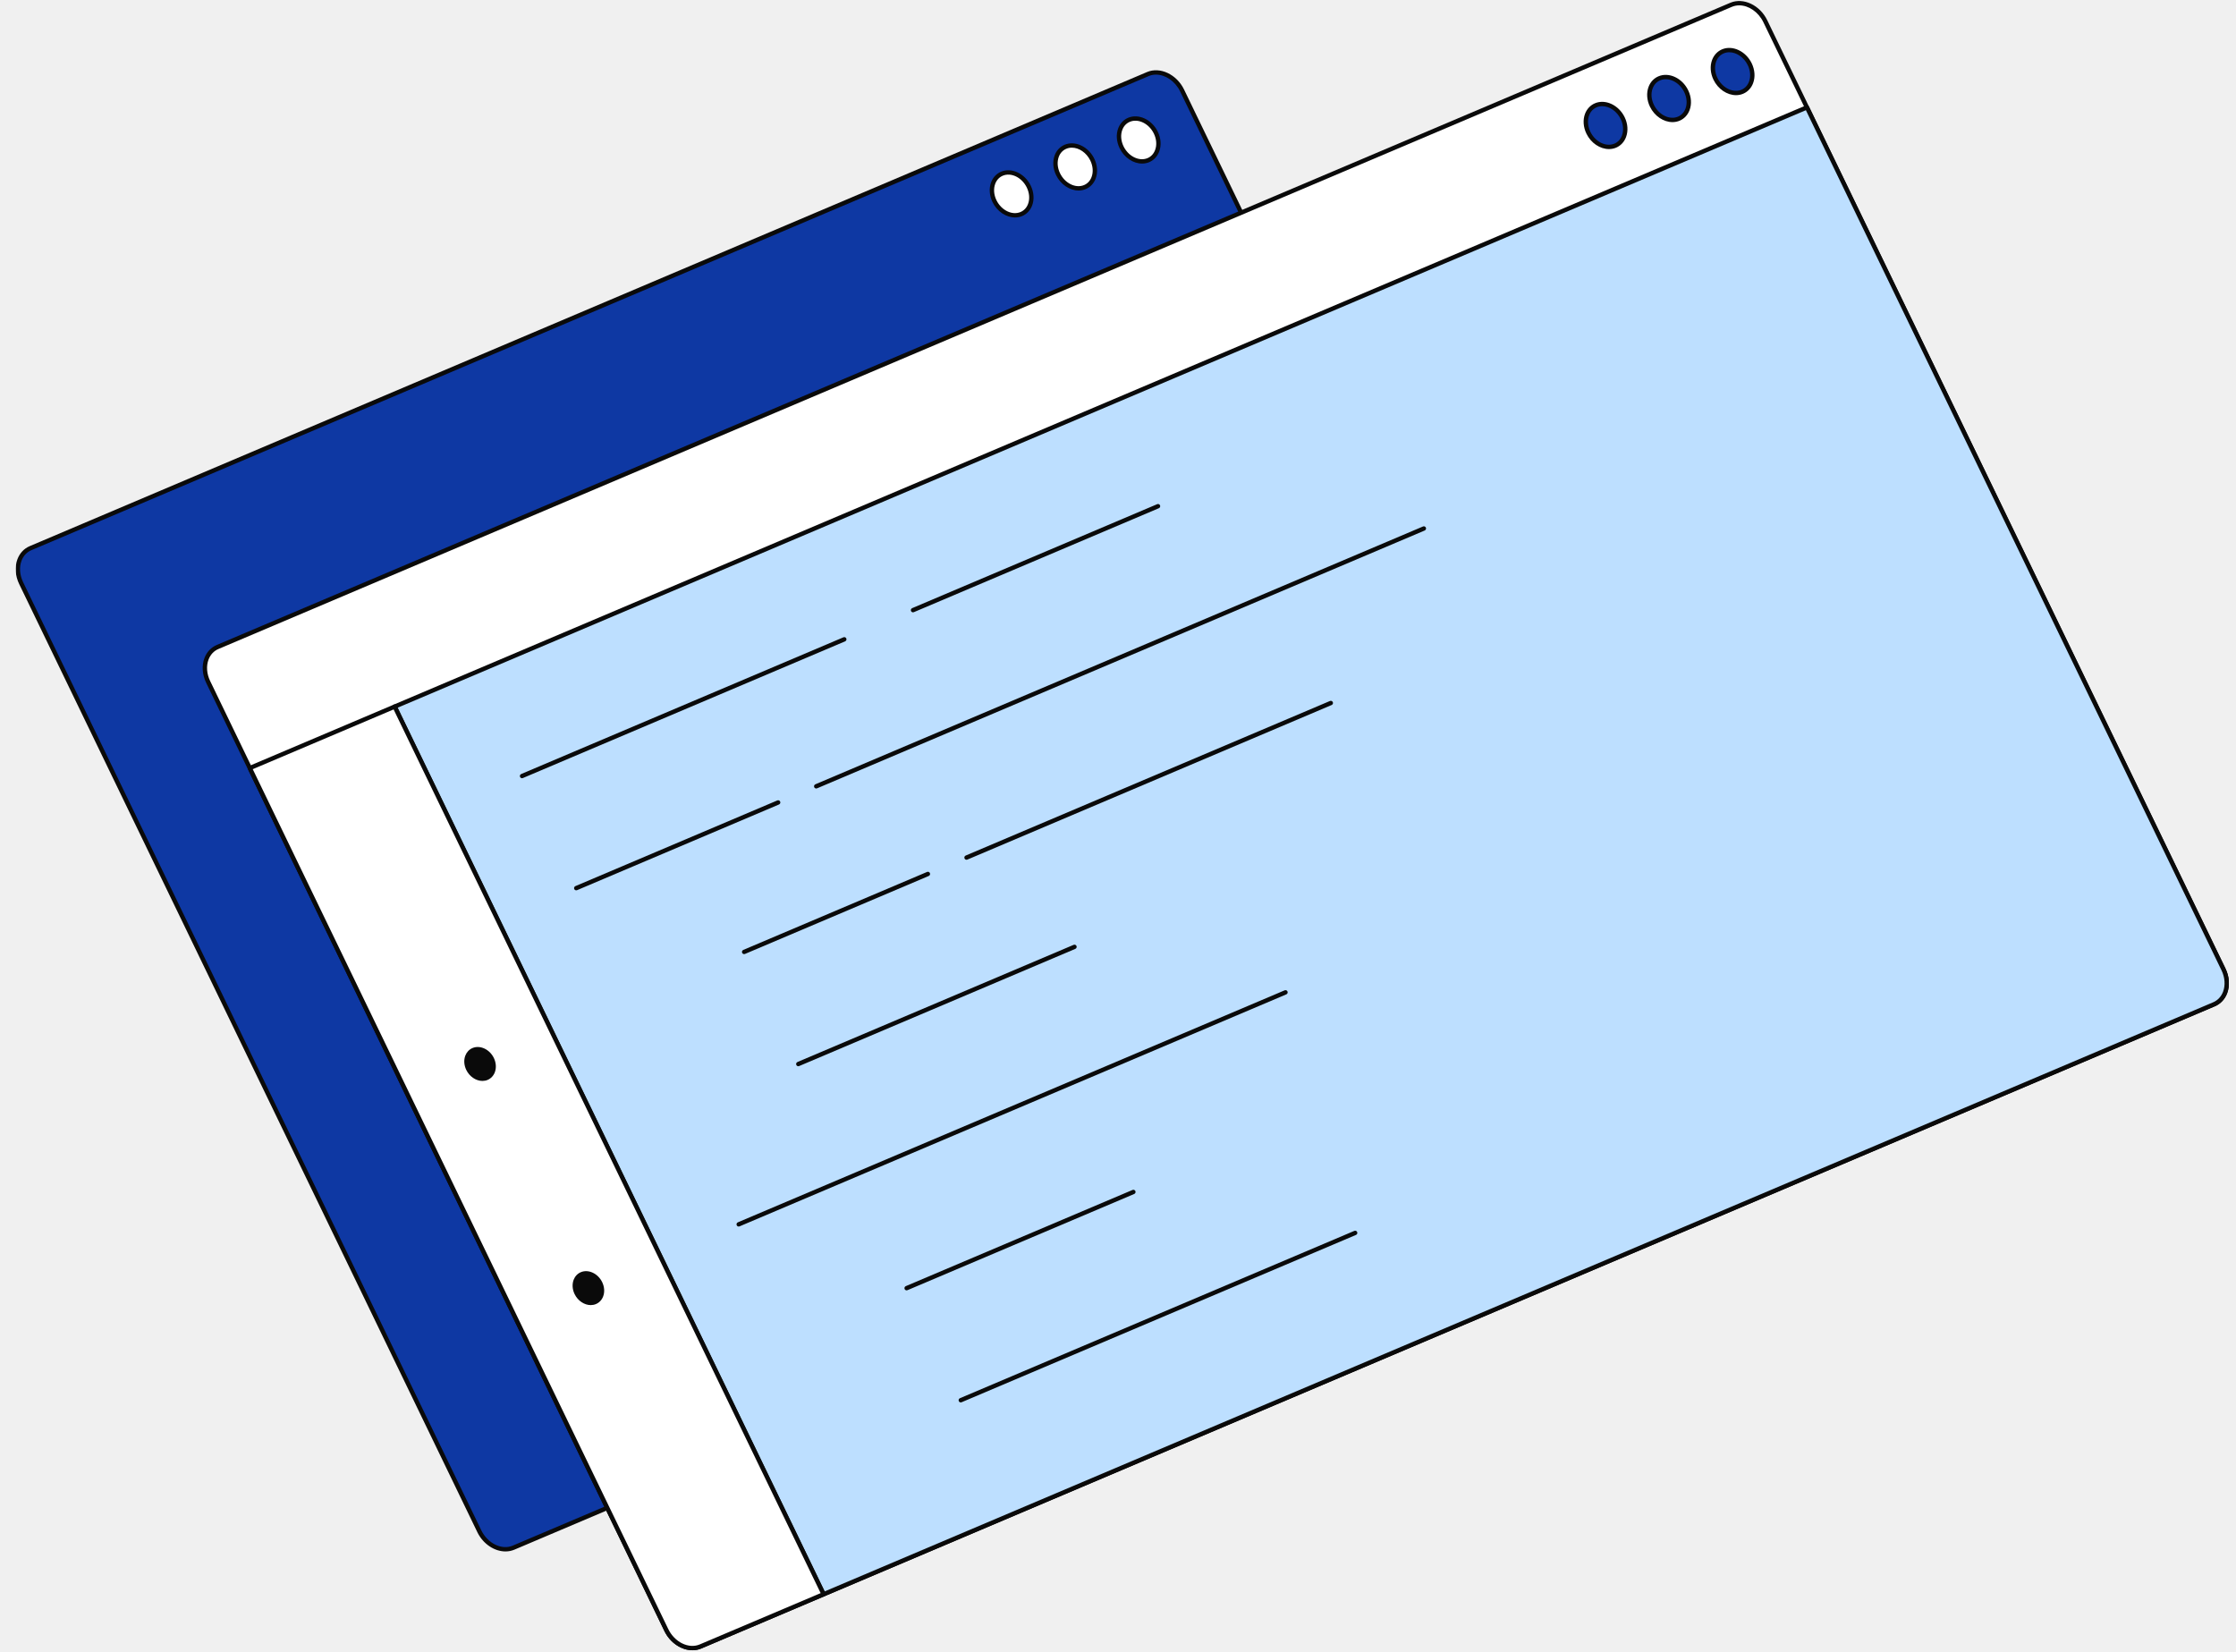
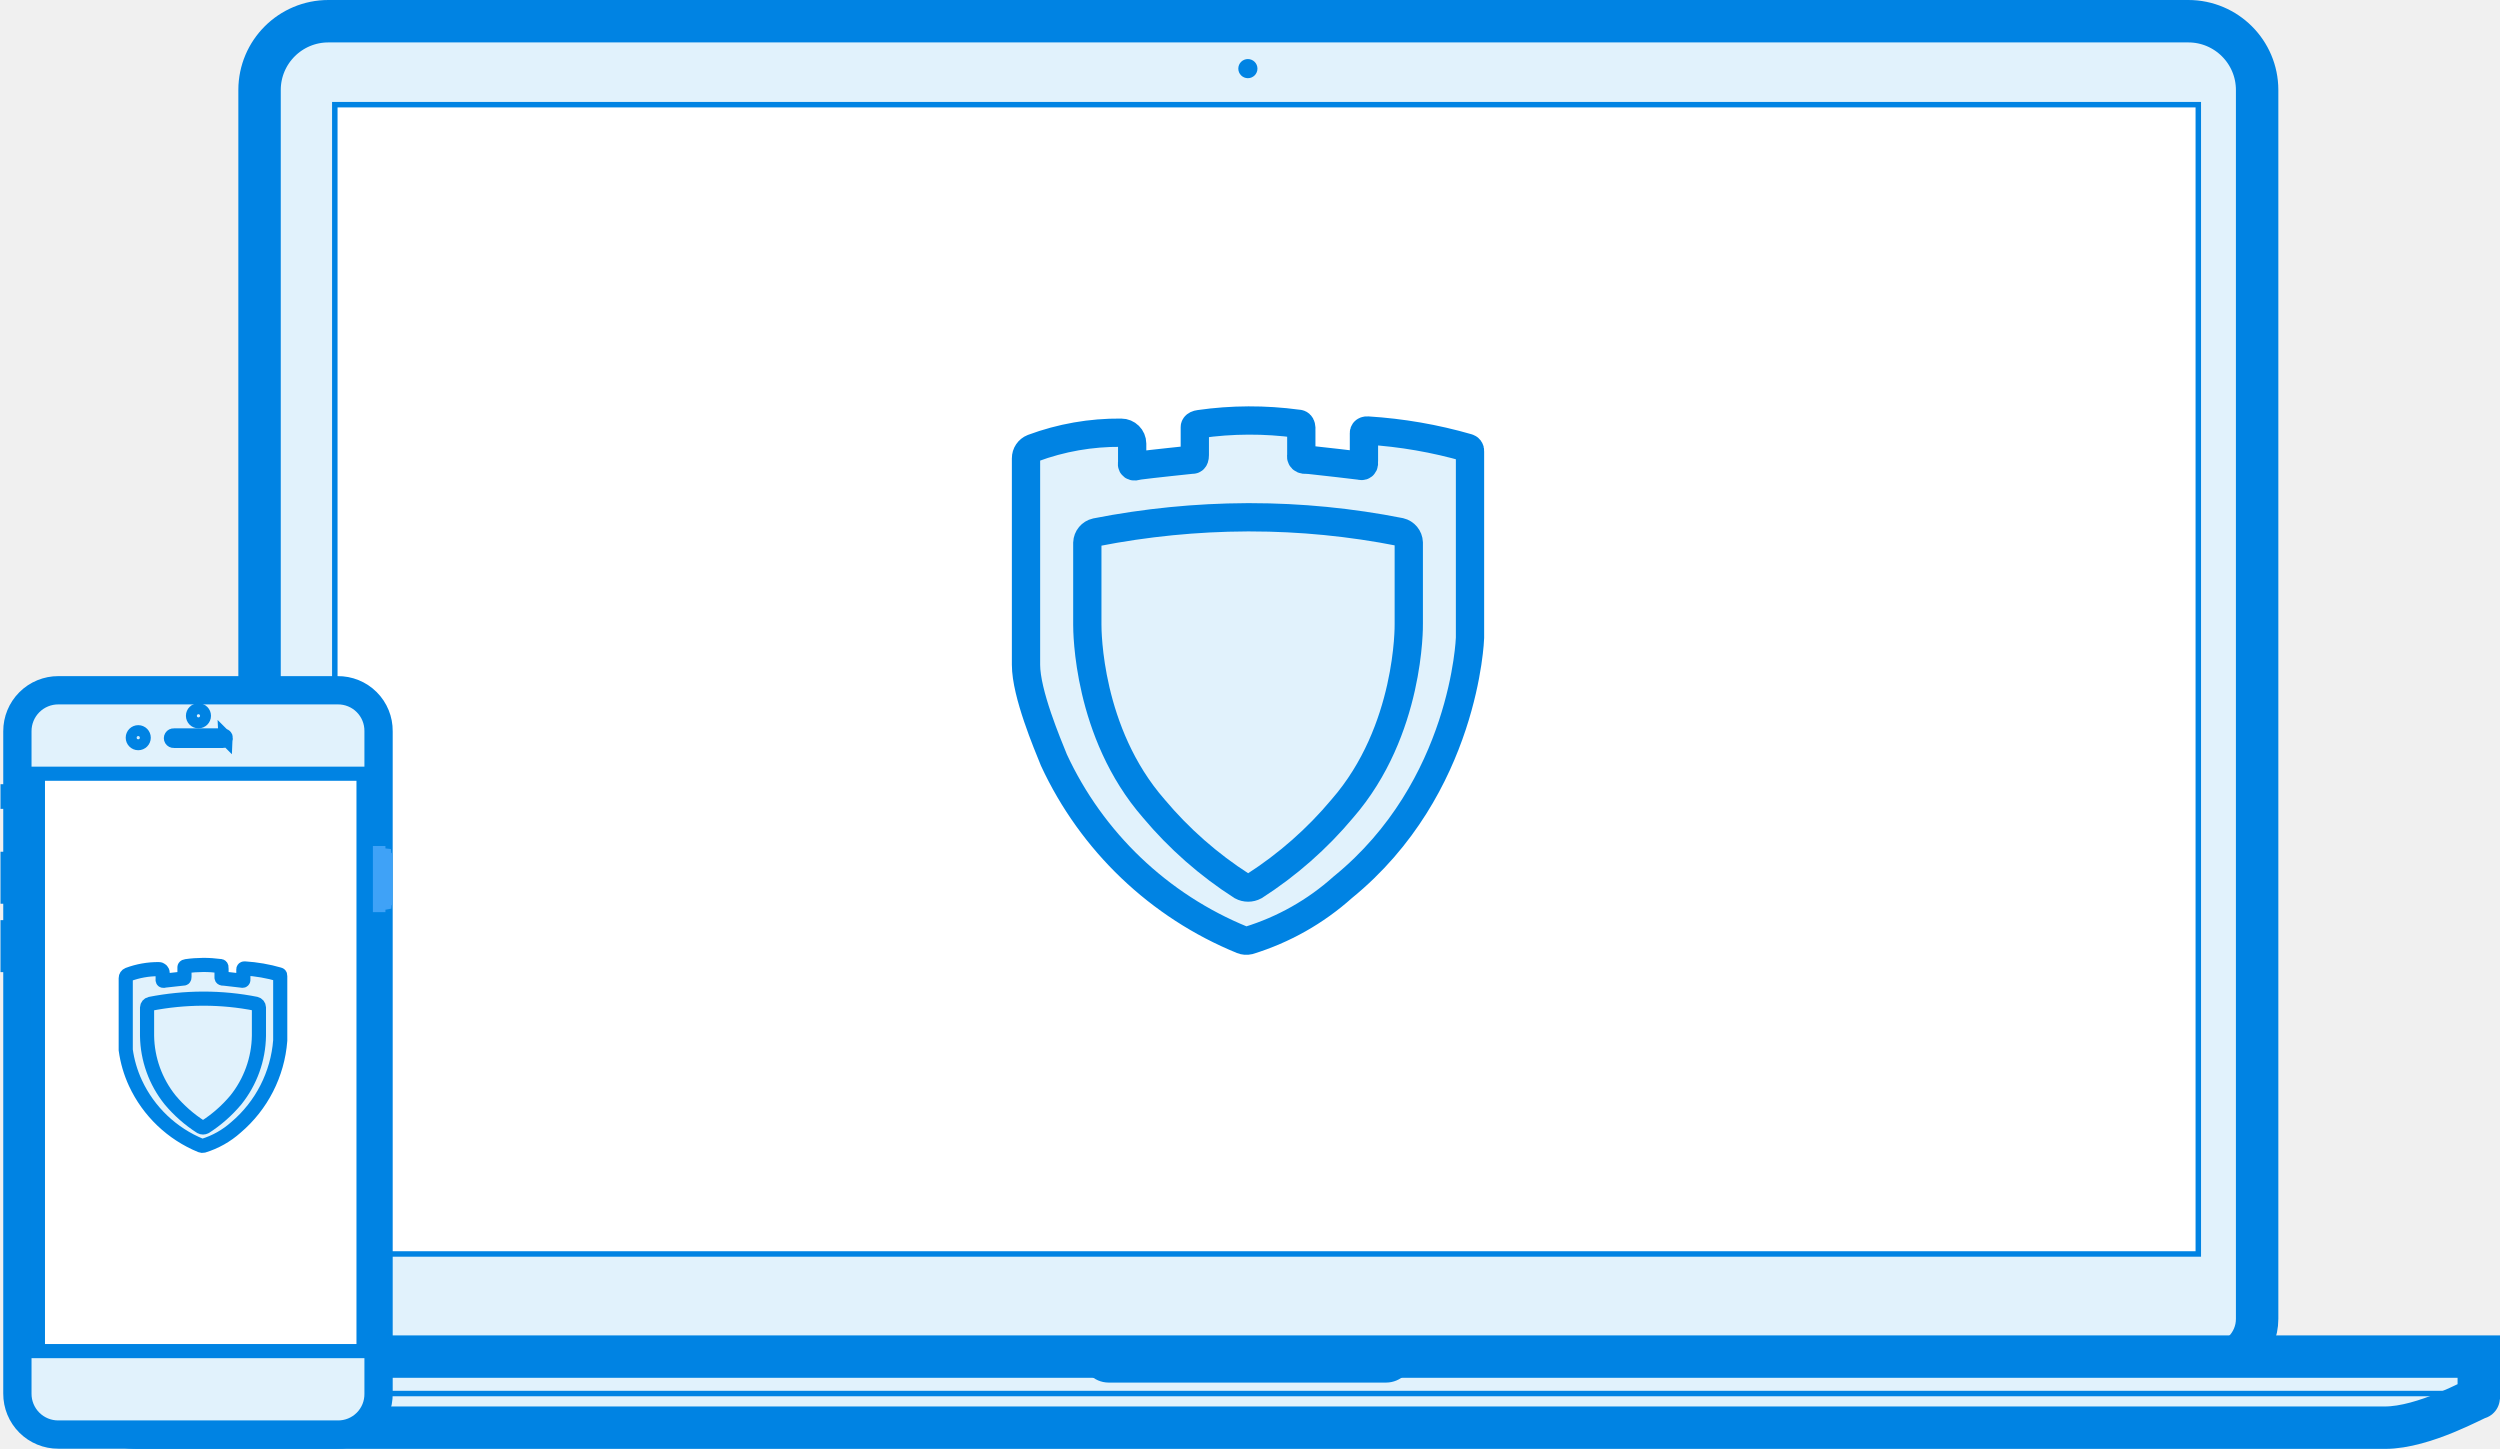
- <svg xmlns="http://www.w3.org/2000/svg" width="130" height="96" viewBox="0 0 130 96" fill="none">
-   <g clip-path="url(#clip0_40000788_5144)">
-     <mask id="mask0_40000788_5144" style="mask-type:luminance" maskUnits="userSpaceOnUse" x="0" y="0" width="130" height="96">
-       <path d="M129.589 0H0.911V96H129.589V0Z" fill="white" />
-     </mask>
-     <g mask="url(#mask0_40000788_5144)">
-       <path d="M66.737 4.305L1.775 31.868C1.076 32.165 0.831 33.076 1.229 33.901L27.866 89.021C28.265 89.846 29.157 90.274 29.856 89.978L35.307 87.664L72.16 12.365L68.727 5.262C68.329 4.437 67.439 4.008 66.737 4.305Z" fill="#0E38A3" />
-       <path d="M29.387 90.198C28.75 90.198 28.086 89.768 27.752 89.077L1.115 33.956C0.885 33.479 0.848 32.952 1.014 32.511C1.146 32.16 1.398 31.89 1.725 31.752L66.688 4.188C67.448 3.866 68.415 4.323 68.842 5.207L72.275 12.31C72.291 12.345 72.291 12.386 72.274 12.421L35.422 87.721C35.408 87.748 35.386 87.77 35.357 87.782L29.906 90.095C29.74 90.165 29.565 90.198 29.387 90.198ZM67.21 4.338C67.065 4.338 66.922 4.365 66.787 4.423L1.825 31.986C1.559 32.099 1.361 32.311 1.252 32.6C1.11 32.977 1.144 33.431 1.344 33.846L27.981 88.966C28.35 89.73 29.169 90.131 29.806 89.861L35.215 87.566L72.019 12.365L68.613 5.317C68.322 4.715 67.751 4.338 67.21 4.338Z" fill="#0A0A0A" />
-       <path d="M129.272 56.356L105.054 6.242L102.634 1.233C102.235 0.408 101.344 -0.018 100.645 0.279L72.16 12.365L12.651 37.614C11.95 37.911 11.703 38.819 12.102 39.644L14.523 44.654L26.924 70.317L35.307 87.665L38.74 94.768C39.137 95.59 40.029 96.018 40.731 95.721L47.884 92.686L128.725 58.385C129.424 58.089 129.669 57.178 129.272 56.356Z" fill="white" />
-       <path d="M40.26 95.942C39.622 95.942 38.959 95.513 38.626 94.823L11.988 39.7C11.758 39.224 11.721 38.699 11.886 38.259C12.019 37.907 12.273 37.637 12.601 37.497L100.596 0.162C101.356 -0.16 102.322 0.295 102.748 1.178L129.386 56.301C129.616 56.776 129.653 57.302 129.487 57.743C129.355 58.094 129.102 58.364 128.775 58.503L40.781 95.838C40.614 95.909 40.438 95.942 40.26 95.942ZM101.119 0.312C100.973 0.312 100.83 0.339 100.695 0.396L12.701 37.731C12.433 37.845 12.233 38.059 12.124 38.349C11.983 38.724 12.017 39.176 12.217 39.589L38.855 94.713C39.223 95.475 40.042 95.875 40.681 95.604L128.675 58.269C128.938 58.157 129.141 57.939 129.249 57.654C129.39 57.277 129.357 56.825 129.157 56.412L102.519 1.288C102.229 0.688 101.659 0.312 101.119 0.312Z" fill="#0A0A0A" />
-       <path d="M58.25 10.1C57.7 10.333 57.506 11.047 57.819 11.695C58.132 12.342 58.832 12.677 59.383 12.443C59.933 12.21 60.126 11.497 59.812 10.849C59.499 10.201 58.801 9.866 58.25 10.1Z" fill="white" />
-       <path d="M59.013 12.643C58.502 12.643 57.971 12.301 57.704 11.749C57.521 11.37 57.491 10.949 57.624 10.596C57.731 10.313 57.935 10.095 58.201 9.982C58.811 9.723 59.586 10.087 59.927 10.793C60.111 11.174 60.141 11.594 60.008 11.947C59.902 12.23 59.697 12.447 59.433 12.56C59.299 12.617 59.157 12.643 59.013 12.643ZM58.3 10.216C58.097 10.303 57.945 10.465 57.862 10.686C57.754 10.974 57.78 11.321 57.933 11.639C58.216 12.225 58.845 12.533 59.333 12.326C59.536 12.24 59.687 12.078 59.77 11.858C59.878 11.57 59.852 11.222 59.698 10.904C59.415 10.318 58.788 10.009 58.3 10.216Z" fill="#0A0A0A" />
-       <path d="M61.944 8.532C61.394 8.766 61.202 9.479 61.514 10.127C61.827 10.774 62.526 11.11 63.076 10.876C63.627 10.642 63.819 9.929 63.506 9.282C63.193 8.634 62.494 8.299 61.944 8.532Z" fill="white" />
-       <path d="M62.708 11.077C62.198 11.077 61.667 10.734 61.4 10.182C61.216 9.801 61.187 9.381 61.319 9.028C61.425 8.745 61.63 8.528 61.895 8.416C62.505 8.157 63.279 8.52 63.621 9.226C63.805 9.607 63.834 10.028 63.702 10.381C63.595 10.664 63.391 10.881 63.126 10.993C62.993 11.05 62.851 11.077 62.708 11.077ZM62.316 8.585C62.206 8.585 62.097 8.606 61.994 8.65C61.791 8.736 61.64 8.897 61.557 9.117C61.449 9.405 61.475 9.753 61.629 10.071C61.912 10.657 62.539 10.966 63.027 10.759C63.23 10.673 63.381 10.511 63.463 10.291C63.572 10.003 63.545 9.655 63.392 9.337C63.168 8.875 62.731 8.585 62.316 8.585Z" fill="#0A0A0A" />
-       <path d="M65.636 6.965C65.086 7.199 64.894 7.912 65.207 8.559C65.52 9.207 66.219 9.542 66.769 9.309C67.319 9.075 67.514 8.361 67.201 7.713C66.888 7.066 66.187 6.731 65.636 6.965Z" fill="white" />
-       <path d="M66.401 9.51C65.89 9.51 65.359 9.167 65.093 8.615C64.909 8.234 64.879 7.814 65.012 7.461C65.118 7.178 65.322 6.961 65.587 6.848C66.199 6.589 66.974 6.952 67.315 7.659C67.499 8.038 67.528 8.459 67.395 8.812C67.289 9.095 67.084 9.314 66.819 9.426C66.685 9.483 66.544 9.51 66.401 9.51ZM65.686 7.083C65.484 7.169 65.332 7.33 65.25 7.551C65.141 7.838 65.168 8.186 65.322 8.505C65.605 9.091 66.232 9.399 66.719 9.192C66.923 9.106 67.074 8.943 67.157 8.722C67.266 8.434 67.24 8.087 67.086 7.769C66.803 7.183 66.175 6.875 65.686 7.083Z" fill="#0A0A0A" />
-       <path d="M92.779 6.12C92.228 6.354 92.036 7.067 92.349 7.715C92.662 8.362 93.362 8.7 93.913 8.466C94.463 8.233 94.656 7.516 94.343 6.869C94.03 6.221 93.329 5.887 92.779 6.12Z" fill="#0E38A3" />
-       <path d="M93.544 8.667C93.033 8.667 92.501 8.324 92.234 7.771C92.05 7.39 92.02 6.969 92.153 6.616C92.26 6.334 92.464 6.116 92.729 6.004C93.34 5.744 94.116 6.108 94.457 6.814C94.641 7.195 94.67 7.616 94.537 7.97C94.431 8.254 94.226 8.472 93.962 8.584C93.828 8.641 93.687 8.667 93.544 8.667ZM93.152 6.173C93.041 6.173 92.931 6.194 92.828 6.238C92.625 6.324 92.474 6.486 92.391 6.706C92.283 6.994 92.309 7.341 92.463 7.66C92.747 8.247 93.374 8.557 93.862 8.35C94.065 8.264 94.216 8.102 94.299 7.881C94.408 7.592 94.382 7.243 94.228 6.925C94.005 6.462 93.567 6.173 93.152 6.173Z" fill="#0A0A0A" />
-       <path d="M96.471 4.553C95.921 4.787 95.729 5.5 96.042 6.148C96.355 6.795 97.055 7.133 97.605 6.899C98.158 6.665 98.349 5.949 98.036 5.302C97.723 4.654 97.024 4.319 96.471 4.553Z" fill="#0E38A3" />
-       <path d="M97.238 7.1C96.727 7.1 96.195 6.756 95.927 6.203C95.743 5.822 95.714 5.402 95.847 5.049C95.953 4.766 96.157 4.549 96.422 4.436C97.034 4.177 97.809 4.54 98.15 5.247C98.335 5.628 98.364 6.05 98.231 6.403C98.125 6.686 97.92 6.904 97.655 7.017C97.522 7.073 97.38 7.1 97.238 7.1ZM96.521 4.67C96.318 4.757 96.167 4.918 96.085 5.138C95.976 5.426 96.002 5.774 96.156 6.092C96.44 6.68 97.068 6.989 97.555 6.782C97.759 6.696 97.91 6.534 97.993 6.314C98.102 6.025 98.075 5.676 97.921 5.357C97.638 4.771 97.01 4.463 96.521 4.67Z" fill="#0A0A0A" />
-       <path d="M100.167 2.985C99.617 3.219 99.423 3.933 99.736 4.581C100.048 5.228 100.751 5.565 101.301 5.332C101.851 5.098 102.042 4.382 101.729 3.735C101.416 3.087 100.718 2.752 100.167 2.985Z" fill="#0E38A3" />
-       <path d="M100.932 5.533C100.42 5.533 99.888 5.189 99.621 4.636C99.438 4.256 99.408 3.836 99.541 3.483C99.648 3.199 99.853 2.981 100.117 2.869C100.728 2.61 101.502 2.973 101.844 3.68C102.028 4.061 102.058 4.483 101.924 4.837C101.818 5.12 101.614 5.337 101.35 5.449C101.217 5.506 101.075 5.533 100.932 5.533ZM100.539 3.038C100.429 3.038 100.32 3.059 100.217 3.103C100.013 3.189 99.862 3.351 99.779 3.572C99.671 3.861 99.697 4.208 99.85 4.526C100.134 5.113 100.762 5.422 101.251 5.215C101.453 5.129 101.604 4.967 101.686 4.748C101.795 4.459 101.769 4.11 101.615 3.79C101.391 3.328 100.954 3.038 100.539 3.038Z" fill="#0A0A0A" />
-       <path d="M105.055 6.242L22.946 41.08L47.884 92.685L128.725 58.385C129.424 58.089 129.669 57.178 129.272 56.356L105.055 6.242Z" fill="#BDDFFF" />
-       <path d="M47.884 92.813C47.836 92.813 47.791 92.786 47.769 92.741L22.831 41.136C22.816 41.104 22.814 41.068 22.826 41.035C22.839 41.003 22.864 40.977 22.896 40.963L105.005 6.125C105.067 6.099 105.139 6.126 105.169 6.187L129.386 56.301C129.616 56.776 129.652 57.302 129.487 57.743C129.355 58.094 129.102 58.364 128.775 58.503L47.933 92.803C47.917 92.81 47.9 92.813 47.884 92.813ZM23.118 41.145L47.945 92.521L128.675 58.269C128.938 58.157 129.141 57.939 129.249 57.654C129.39 57.277 129.357 56.825 129.157 56.412L104.993 6.407L23.118 41.145Z" fill="#0A0A0A" />
-       <path d="M22.946 41.08L14.523 44.654L38.74 94.768C39.137 95.59 40.029 96.018 40.731 95.721L47.884 92.686L22.946 41.08Z" fill="white" />
-       <path d="M40.26 95.942C39.622 95.942 38.959 95.513 38.626 94.823L14.408 44.709C14.393 44.678 14.391 44.642 14.404 44.609C14.416 44.577 14.441 44.551 14.473 44.537L22.896 40.963C22.959 40.937 23.031 40.964 23.06 41.025L47.998 92.63C48.014 92.662 48.015 92.698 48.003 92.731C47.991 92.763 47.966 92.789 47.934 92.803L40.78 95.838C40.614 95.909 40.438 95.942 40.26 95.942ZM14.695 44.719L38.855 94.713C39.223 95.475 40.042 95.875 40.681 95.604L47.712 92.621L22.884 41.245L14.695 44.719Z" fill="#0A0A0A" />
-       <path d="M27.521 61.048C27.142 61.209 27.009 61.703 27.224 62.149C27.44 62.595 27.924 62.827 28.303 62.666C28.682 62.505 28.815 62.011 28.599 61.565C28.384 61.119 27.9 60.887 27.521 61.048Z" fill="#0A0A0A" />
-       <path d="M28.048 62.843C27.681 62.843 27.3 62.598 27.109 62.204C26.977 61.932 26.957 61.63 27.052 61.376C27.13 61.17 27.278 61.012 27.47 60.931C27.911 60.744 28.468 61.004 28.713 61.51C28.844 61.782 28.865 62.083 28.77 62.337C28.692 62.543 28.544 62.701 28.351 62.783C28.255 62.824 28.152 62.843 28.048 62.843ZM27.778 61.123C27.706 61.123 27.636 61.137 27.57 61.165C27.44 61.22 27.344 61.324 27.291 61.465C27.219 61.655 27.237 61.883 27.338 62.093C27.524 62.479 27.935 62.683 28.252 62.548C28.382 62.494 28.478 62.39 28.532 62.248C28.603 62.059 28.585 61.83 28.484 61.62C28.337 61.315 28.049 61.123 27.778 61.123Z" fill="#0A0A0A" />
-       <path d="M33.818 74.08C33.439 74.241 33.306 74.735 33.521 75.181C33.738 75.63 34.221 75.859 34.599 75.698C34.979 75.537 35.113 75.046 34.896 74.597C34.681 74.151 34.197 73.919 33.818 74.08Z" fill="#0A0A0A" />
-       <path d="M34.346 75.876C33.979 75.876 33.598 75.631 33.407 75.236C33.275 74.964 33.255 74.662 33.35 74.408C33.428 74.203 33.576 74.045 33.768 73.963C34.209 73.776 34.766 74.036 35.011 74.542C35.142 74.814 35.163 75.116 35.068 75.369C34.991 75.575 34.842 75.733 34.649 75.815C34.552 75.856 34.45 75.876 34.346 75.876ZM34.076 74.156C34.004 74.156 33.934 74.169 33.867 74.197C33.738 74.252 33.642 74.356 33.588 74.498C33.517 74.687 33.535 74.915 33.636 75.125C33.822 75.511 34.232 75.715 34.55 75.581C34.68 75.525 34.777 75.421 34.83 75.28C34.901 75.091 34.883 74.863 34.782 74.652C34.634 74.347 34.347 74.156 34.076 74.156Z" fill="#0A0A0A" />
-       <path d="M53.082 35.6C53.033 35.6 52.986 35.571 52.965 35.523C52.938 35.458 52.968 35.383 53.033 35.356L67.278 29.312C67.342 29.284 67.417 29.315 67.444 29.379C67.472 29.444 67.442 29.518 67.377 29.546L53.132 35.59C53.116 35.597 53.099 35.6 53.082 35.6Z" fill="#0A0A0A" />
-       <path d="M30.352 45.245C30.302 45.245 30.255 45.215 30.235 45.167C30.207 45.102 30.238 45.028 30.302 45L49.037 37.051C49.102 37.024 49.177 37.054 49.204 37.119C49.232 37.183 49.201 37.258 49.137 37.285L30.401 45.234C30.385 45.241 30.368 45.245 30.352 45.245Z" fill="#0A0A0A" />
-       <path d="M47.454 45.842C47.405 45.842 47.358 45.812 47.337 45.764C47.31 45.699 47.34 45.625 47.405 45.597L82.733 30.608C82.798 30.58 82.872 30.611 82.9 30.675C82.927 30.74 82.897 30.814 82.832 30.842L47.504 45.832C47.488 45.838 47.471 45.842 47.454 45.842Z" fill="#0A0A0A" />
-       <path d="M33.502 51.762C33.453 51.762 33.406 51.733 33.385 51.684C33.358 51.62 33.388 51.545 33.453 51.517L45.192 46.536C45.257 46.509 45.331 46.539 45.359 46.604C45.386 46.669 45.356 46.743 45.291 46.771L33.552 51.752C33.536 51.758 33.519 51.762 33.502 51.762Z" fill="#0A0A0A" />
-       <path d="M56.194 49.985C56.144 49.985 56.097 49.956 56.077 49.907C56.049 49.843 56.079 49.768 56.144 49.74L77.323 40.754C77.388 40.727 77.463 40.757 77.49 40.822C77.517 40.886 77.487 40.961 77.422 40.988L56.243 49.975C56.227 49.981 56.21 49.985 56.194 49.985Z" fill="#0A0A0A" />
-       <path d="M43.264 55.47C43.215 55.47 43.167 55.441 43.147 55.393C43.119 55.328 43.15 55.254 43.214 55.226L53.899 50.693C53.963 50.665 54.038 50.696 54.065 50.76C54.093 50.825 54.063 50.899 53.998 50.927L43.314 55.46C43.297 55.467 43.281 55.47 43.264 55.47Z" fill="#0A0A0A" />
-       <path d="M46.413 61.988C46.364 61.988 46.317 61.959 46.296 61.91C46.269 61.846 46.299 61.771 46.364 61.743L62.42 54.931C62.485 54.904 62.559 54.934 62.587 54.998C62.614 55.063 62.584 55.138 62.519 55.165L46.463 61.978C46.447 61.984 46.43 61.988 46.413 61.988Z" fill="#0A0A0A" />
-       <path d="M42.948 71.308C42.898 71.308 42.851 71.279 42.831 71.231C42.803 71.166 42.833 71.091 42.898 71.064L74.688 57.576C74.753 57.548 74.828 57.578 74.855 57.643C74.882 57.708 74.852 57.782 74.788 57.81L42.997 71.298C42.981 71.305 42.964 71.308 42.948 71.308Z" fill="#0A0A0A" />
-       <path d="M52.711 75.019C52.662 75.019 52.615 74.99 52.594 74.941C52.567 74.877 52.597 74.802 52.661 74.774L65.845 69.181C65.909 69.154 65.984 69.184 66.011 69.248C66.039 69.313 66.008 69.388 65.944 69.415L52.761 75.008C52.745 75.016 52.728 75.019 52.711 75.019Z" fill="#0A0A0A" />
-       <path d="M55.86 81.534C55.81 81.534 55.763 81.504 55.743 81.456C55.715 81.391 55.745 81.317 55.81 81.289L78.739 71.561C78.803 71.534 78.878 71.564 78.905 71.628C78.933 71.693 78.903 71.768 78.838 71.795L55.909 81.523C55.893 81.53 55.876 81.534 55.86 81.534Z" fill="#0A0A0A" />
+ <svg xmlns="http://www.w3.org/2000/svg" viewBox="0 0 176.802 102.47">
+   <defs>
+     <style>.a,.e,.j,.k{fill:#e1f2fc;}.a,.e,.f,.g,.i,.j,.k{stroke:#0083e3;}.a{stroke-width:3px;}.b{fill:#0083e3;}.c,.f{fill:#fff;}.d,.g,.h,.i{fill:none;}.e,.i,.j{stroke-width:2px;}.h{stroke:#3fa2f7;}.j,.k{stroke-miterlimit:10;}</style>
+   </defs>
+   <g transform="translate(-180.964 -417.881)">
+     <g transform="translate(182 419.381)">
+       <path class="a" d="M349.371,304.5a4.867,4.867,0,0,0-4.871,4.863v86.914a3.244,3.244,0,0,0,3.247,3.242H482.523a3.244,3.244,0,0,0,3.247-3.242V309.363A4.867,4.867,0,0,0,480.9,304.5Z" transform="translate(-327.18 -304.5)" />
+       <path class="b" d="M371,415.666H503.175V334H371Z" transform="translate(-348.552 -328.291)" />
+       <path class="c" d="M373,416.892H504.4V336H373Z" transform="translate(-350.164 -329.904)" />
+       <path class="d" d="M272.384,797.451c-2.16,0-4.861-1.293-6.017-1.844-.164-.079-.281-.135-.368-.174V793H437.654v2.433c-.087.041-.2.095-.368.174-1.146.552-3.828,1.844-5.97,1.844H272.384Z" transform="translate(-263.871 -698.465)" />
+       <path class="a" d="M437.734,792.5H265.5v2.928c.2,0,3.874,2.1,6.686,2.1H431.094c2.793,0,6.44-2.109,6.632-2.109.006,0,.008-.017.008-.017Z" transform="translate(-263.468 -698.061)" />
+       <path class="b" d="M266.363,805l-.193.387H437.63l.193-.387Z" transform="translate(-264.008 -708.143)" />
+       <path class="b" d="M666.481,793.935h-19.6A1.9,1.9,0,0,1,645,792.019V792h23.416v.019a1.9,1.9,0,0,1-1.887,1.916" transform="translate(-569.527 -697.658)" />
+       <path class="b" d="M703.525,319.007a.677.677,0,1,1-.677-.677.678.678,0,0,1,.677.677" transform="translate(-615.633 -315.654)" />
+       <path class="e" d="M20.642,45.638H.9a2.882,2.882,0,0,1-2.9-2.9V-4.1A2.888,2.888,0,0,1,.9-7H20.642a2.863,2.863,0,0,1,2.9,2.9V42.735A2.857,2.857,0,0,1,20.642,45.638Z" transform="translate(2.194 54.316)" />
+       <path class="f" d="M28.529,23.5H5.5V64.333H28.529Z" transform="translate(-3.855 29.718)" />
+       <path class="g" d="M58.04,9.694a.183.183,0,0,1-.194.194H54.364a.194.194,0,1,1,0-.387h3.483a.183.183,0,0,1,.194.194Z" transform="translate(-43.106 41.009)" />
+       <path class="g" d="M62.944.717A.387.387,0,1,1,62.557.33a.388.388,0,0,1,.387.387Z" transform="translate(-49.558 48.405)" />
+       <path class="g" d="M40.944,8.717a.387.387,0,1,1-.387-.387.388.388,0,0,1,.387.387Z" transform="translate(-31.816 41.953)" />
+       <path class="h" d="M130.887,52.5H130.5v3.677h.387c-.025,0,0-.035,0,0V52.5c0,.035-.025,0,0,0Z" transform="translate(-104.665 6.331)" />
+       <path class="i" d="M-2.806,27.33h0c-.13,0-.194.035-.194,0v1.742c0-.035.064,0,.194,0h0V27.33Z" transform="translate(3 26.63)" />
+       <path class="i" d="M-2.806,52H-3c.045,0,0,.035,0,0v3.677c0-.035.045,0,0,0h.194V52Z" transform="translate(3 6.734)" />
+       <path class="i" d="M-2.806,77H-3c.045,0,0,.035,0,0v3.677c0-.035.045,0,0,0h.194V77Z" transform="translate(3 -13.428)" />
+     </g>
+     <g transform="translate(253.524 447.613)">
+       <path class="j" d="M2.982,4.465A17.458,17.458,0,0,1,9.228,3.37a.776.776,0,0,1,.78.772h0V5.506s-.114.352.364.215a.746.746,0,0,1,.129-.029c.715-.1,3.758-.418,3.758-.418s.179.06.179-.317V2.986s-.031-.179.334-.226A25.127,25.127,0,0,1,21.7,2.734c.089.01.306-.032.269.478V4.985s-.109.33.4.3c.04,0,.078,0,.118,0,.691.064,3.65.419,3.65.419s.309.125.262-.293V3.38s-.009-.182.266-.164A32.889,32.889,0,0,1,33.73,4.44a.212.212,0,0,1,.17.236v13.2s-.334,10.6-9.007,17.65a17.767,17.767,0,0,1-6.635,3.75.769.769,0,0,1-.466-.037A25.17,25.17,0,0,1,4.475,26.524C4.018,25.388,2.5,21.817,2.5,19.781V5.183A.765.765,0,0,1,2.982,4.465Z" transform="translate(-2.5 -2.501)" />
+       <path class="j" d="M54.534,56.782V51.025a.8.8,0,0,0-.617-.746,54.758,54.758,0,0,0-10.6-1.039h-.232A56.638,56.638,0,0,0,32.417,50.3a.794.794,0,0,0-.617.745v5.781c0,.456.012,7.641,4.7,13.012a27.463,27.463,0,0,0,6.224,5.476.953.953,0,0,0,.9,0,27.428,27.428,0,0,0,6.215-5.476C54.642,64.326,54.536,56.869,54.534,56.782Z" transform="translate(-27.464 -42.389)" />
+     </g>
+     <g transform="translate(189.856 486.12)">
+       <path class="k" d="M2.667,3.184A6.075,6.075,0,0,1,4.841,2.8a.27.27,0,0,1,.271.269h0v.474s-.04.122.127.075a.26.26,0,0,1,.045-.01c.249-.033,1.308-.145,1.308-.145s.062.021.062-.11V2.67s-.011-.062.116-.079a8.744,8.744,0,0,1,2.412-.009c.031,0,.107-.011.094.166v.617s-.038.115.14.106h.041c.24.022,1.27.146,1.27.146s.108.043.091-.1V2.807s0-.063.093-.057a11.444,11.444,0,0,1,2.456.426.074.074,0,0,1,.059.082V7.85a8.96,8.96,0,0,1-3.134,6.142,6.182,6.182,0,0,1-2.309,1.3.268.268,0,0,1-.162-.013A8.759,8.759,0,0,1,3.187,10.86,8.255,8.255,0,0,1,2.5,8.514V3.434A.266.266,0,0,1,2.667,3.184Z" transform="translate(-2.5 -2.501)" />
+       <path class="k" d="M39.711,51.864v-2a.277.277,0,0,0-.215-.26,19.055,19.055,0,0,0-3.689-.362h-.081a19.709,19.709,0,0,0-3.712.369.276.276,0,0,0-.215.259V51.88a7.41,7.41,0,0,0,1.634,4.528A9.556,9.556,0,0,0,35.6,58.314a.332.332,0,0,0,.314,0,9.544,9.544,0,0,0,2.163-1.906A7.439,7.439,0,0,0,39.711,51.864Z" transform="translate(-30.291 -46.856)" />
    </g>
  </g>
-   <defs>
-     <clipPath id="clip0_40000788_5144">
-       <rect width="130" height="96" fill="white" />
-     </clipPath>
-   </defs>
</svg>
